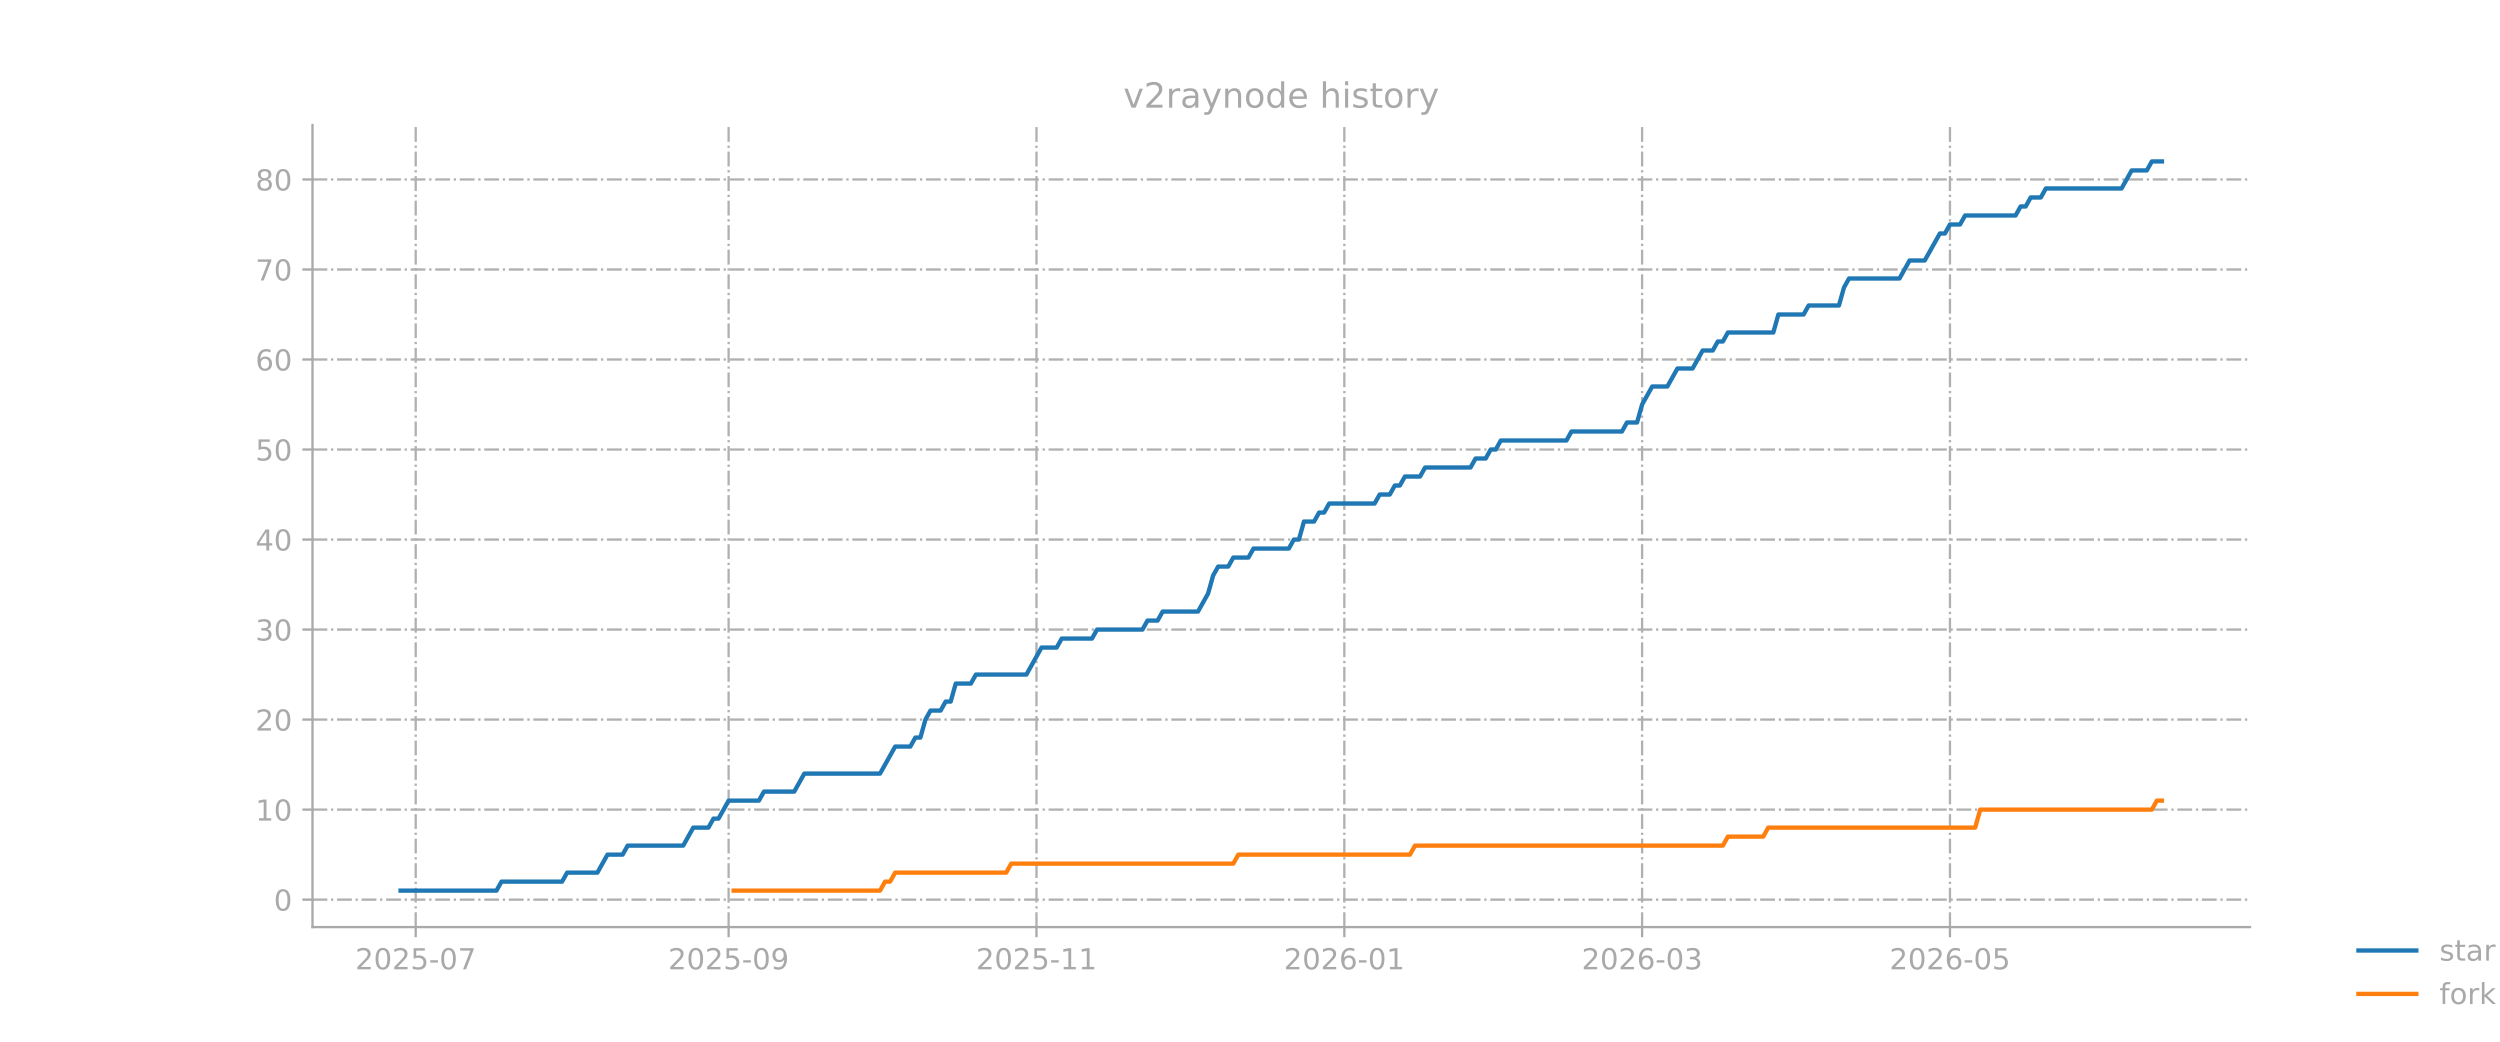
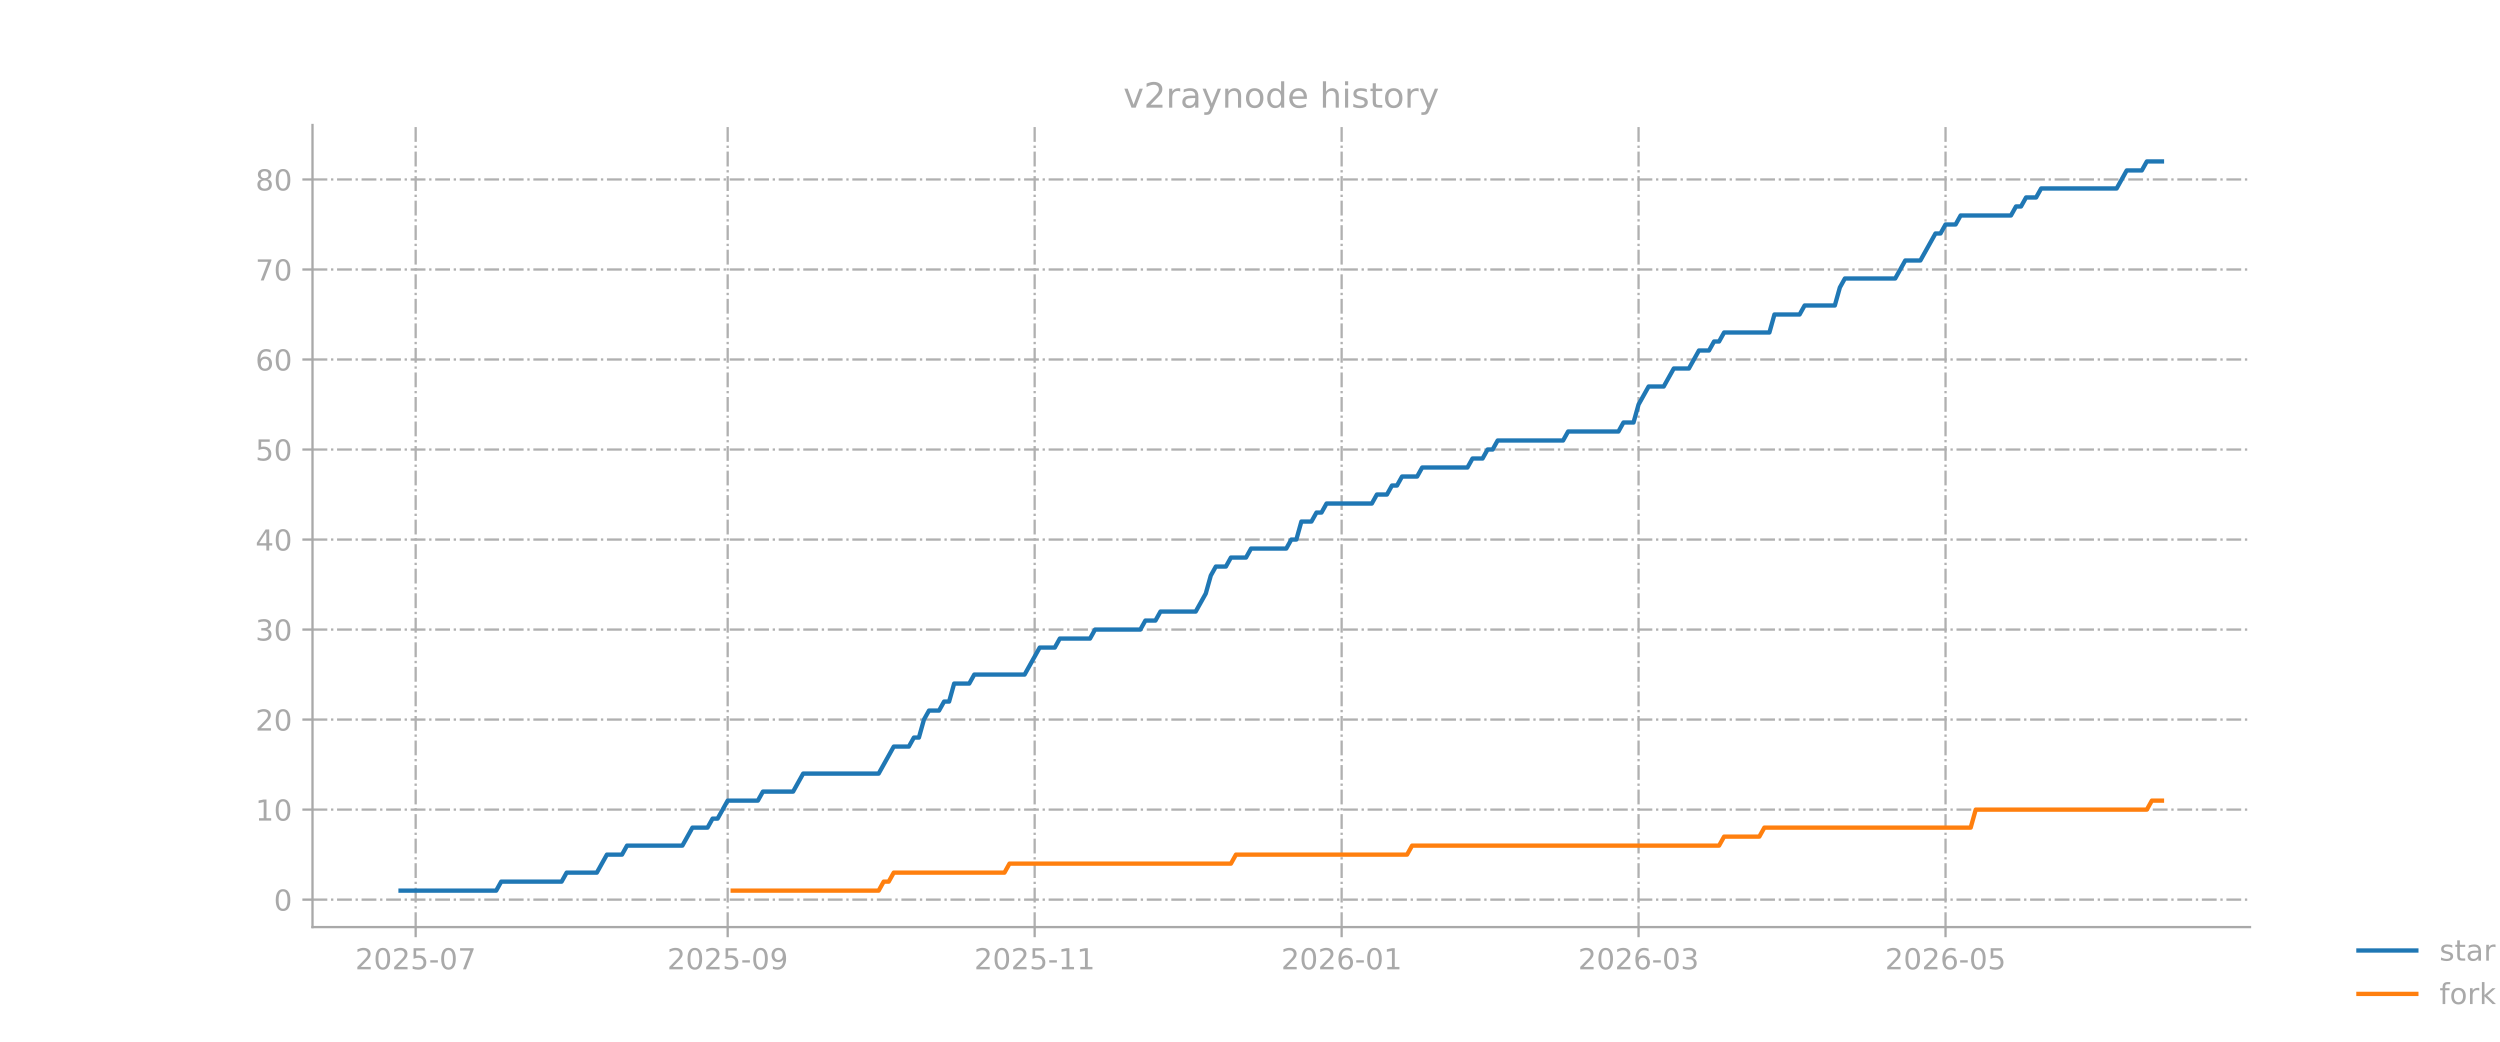
<svg xmlns="http://www.w3.org/2000/svg" xmlns:xlink="http://www.w3.org/1999/xlink" width="864pt" height="360pt" viewBox="0 0 864 360" version="1.1">
  <defs>
    <style type="text/css">*{stroke-linejoin: round; stroke-linecap: butt}</style>
  </defs>
  <g id="figure_1">
    <g id="patch_1">
      <path d="M 0 360  L 864 360  L 864 0  L 0 0  L 0 360  z " style="fill: none; opacity: 0" />
    </g>
    <g id="axes_1">
      <g id="patch_2">
        <path d="M 108 320.4  L 777.6 320.4  L 777.6 43.2  L 108 43.2  L 108 320.4  z " style="fill: none; opacity: 0" />
      </g>
      <g id="matplotlib.axis_1">
        <g id="xtick_1">
          <g id="line2d_1">
-             <path d="M 143.669 320.4  L 143.669 43.2  " clip-path="url(#pb2f41e25f1)" style="fill: none; stroke-dasharray: 5.12,1.28,0.8,1.28; stroke-dashoffset: 0; stroke: #b0b0b0; stroke-width: 0.8" />
+             <path d="M 143.654 320.4  L 143.654 43.2  " clip-path="url(#peeb025291a)" style="fill: none; stroke-dasharray: 5.12,1.28,0.8,1.28; stroke-dashoffset: 0; stroke: #b0b0b0; stroke-width: 0.8" />
          </g>
          <g id="line2d_2">
            <defs>
-               <path id="m8fce3e0094" d="M 0 0  L 0 3.5  " style="stroke: #a9a9a9; stroke-width: 0.8" />
+               <path id="m02bba90937" d="M 0 0  L 0 3.5  " style="stroke: #a9a9a9; stroke-width: 0.8" />
            </defs>
            <g>
-               <use xlink:href="#m8fce3e0094" x="143.669" y="320.4" style="fill: #a9a9a9; stroke: #a9a9a9; stroke-width: 0.8" />
+               <use xlink:href="#m02bba90937" x="143.654" y="320.4" style="fill: #a9a9a9; stroke: #a9a9a9; stroke-width: 0.8" />
            </g>
          </g>
          <g id="text_1">
-             <g style="fill: #a9a9a9" transform="translate(122.7776 334.9977) scale(0.1 -0.1)">
+             <g style="fill: #a9a9a9" transform="translate(122.7626 334.9977) scale(0.1 -0.1)">
              <defs>
                <path id="DejaVuSans-15" d="M 1228 531  L 3431 531  L 3431 0  L 469 0  L 469 531  Q 828 903 1448 1529  Q 2069 2156 2228 2338  Q 2531 2678 2651 2914  Q 2772 3150 2772 3378  Q 2772 3750 2511 3984  Q 2250 4219 1831 4219  Q 1534 4219 1204 4116  Q 875 4013 500 3803  L 500 4441  Q 881 4594 1212 4672  Q 1544 4750 1819 4750  Q 2544 4750 2975 4387  Q 3406 4025 3406 3419  Q 3406 3131 3298 2873  Q 3191 2616 2906 2266  Q 2828 2175 2409 1742  Q 1991 1309 1228 531  z " transform="scale(0.015625)" />
                <path id="DejaVuSans-13" d="M 2034 4250  Q 1547 4250 1301 3770  Q 1056 3291 1056 2328  Q 1056 1369 1301 889  Q 1547 409 2034 409  Q 2525 409 2770 889  Q 3016 1369 3016 2328  Q 3016 3291 2770 3770  Q 2525 4250 2034 4250  z M 2034 4750  Q 2819 4750 3233 4129  Q 3647 3509 3647 2328  Q 3647 1150 3233 529  Q 2819 -91 2034 -91  Q 1250 -91 836 529  Q 422 1150 422 2328  Q 422 3509 836 4129  Q 1250 4750 2034 4750  z " transform="scale(0.015625)" />
                <path id="DejaVuSans-18" d="M 691 4666  L 3169 4666  L 3169 4134  L 1269 4134  L 1269 2991  Q 1406 3038 1543 3061  Q 1681 3084 1819 3084  Q 2600 3084 3056 2656  Q 3513 2228 3513 1497  Q 3513 744 3044 326  Q 2575 -91 1722 -91  Q 1428 -91 1123 -41  Q 819 9 494 109  L 494 744  Q 775 591 1075 516  Q 1375 441 1709 441  Q 2250 441 2565 725  Q 2881 1009 2881 1497  Q 2881 1984 2565 2268  Q 2250 2553 1709 2553  Q 1456 2553 1204 2497  Q 953 2441 691 2322  L 691 4666  z " transform="scale(0.015625)" />
                <path id="DejaVuSans-10" d="M 313 2009  L 1997 2009  L 1997 1497  L 313 1497  L 313 2009  z " transform="scale(0.015625)" />
                <path id="DejaVuSans-1a" d="M 525 4666  L 3525 4666  L 3525 4397  L 1831 0  L 1172 0  L 2766 4134  L 525 4134  L 525 4666  z " transform="scale(0.015625)" />
              </defs>
              <use xlink:href="#DejaVuSans-15" />
              <use xlink:href="#DejaVuSans-13" transform="translate(63.625 0)" />
              <use xlink:href="#DejaVuSans-15" transform="translate(127.25 0)" />
              <use xlink:href="#DejaVuSans-18" transform="translate(190.875 0)" />
              <use xlink:href="#DejaVuSans-10" transform="translate(254.5 0)" />
              <use xlink:href="#DejaVuSans-13" transform="translate(290.5781 0)" />
              <use xlink:href="#DejaVuSans-1a" transform="translate(354.2031 0)" />
            </g>
          </g>
        </g>
        <g id="xtick_2">
          <g id="line2d_3">
-             <path d="M 251.81 320.4  L 251.81 43.2  " clip-path="url(#pb2f41e25f1)" style="fill: none; stroke-dasharray: 5.12,1.28,0.8,1.28; stroke-dashoffset: 0; stroke: #b0b0b0; stroke-width: 0.8" />
+             <path d="M 251.486 320.4  L 251.486 43.2  " clip-path="url(#peeb025291a)" style="fill: none; stroke-dasharray: 5.12,1.28,0.8,1.28; stroke-dashoffset: 0; stroke: #b0b0b0; stroke-width: 0.8" />
          </g>
          <g id="line2d_4">
            <g>
-               <use xlink:href="#m8fce3e0094" x="251.81" y="320.4" style="fill: #a9a9a9; stroke: #a9a9a9; stroke-width: 0.8" />
+               <use xlink:href="#m02bba90937" x="251.486" y="320.4" style="fill: #a9a9a9; stroke: #a9a9a9; stroke-width: 0.8" />
            </g>
          </g>
          <g id="text_2">
-             <g style="fill: #a9a9a9" transform="translate(230.9182 334.9977) scale(0.1 -0.1)">
+             <g style="fill: #a9a9a9" transform="translate(230.5943 334.9977) scale(0.1 -0.1)">
              <defs>
                <path id="DejaVuSans-1c" d="M 703 97  L 703 672  Q 941 559 1184 500  Q 1428 441 1663 441  Q 2288 441 2617 861  Q 2947 1281 2994 2138  Q 2813 1869 2534 1725  Q 2256 1581 1919 1581  Q 1219 1581 811 2004  Q 403 2428 403 3163  Q 403 3881 828 4315  Q 1253 4750 1959 4750  Q 2769 4750 3195 4129  Q 3622 3509 3622 2328  Q 3622 1225 3098 567  Q 2575 -91 1691 -91  Q 1453 -91 1209 -44  Q 966 3 703 97  z M 1959 2075  Q 2384 2075 2632 2365  Q 2881 2656 2881 3163  Q 2881 3666 2632 3958  Q 2384 4250 1959 4250  Q 1534 4250 1286 3958  Q 1038 3666 1038 3163  Q 1038 2656 1286 2365  Q 1534 2075 1959 2075  z " transform="scale(0.015625)" />
              </defs>
              <use xlink:href="#DejaVuSans-15" />
              <use xlink:href="#DejaVuSans-13" transform="translate(63.625 0)" />
              <use xlink:href="#DejaVuSans-15" transform="translate(127.25 0)" />
              <use xlink:href="#DejaVuSans-18" transform="translate(190.875 0)" />
              <use xlink:href="#DejaVuSans-10" transform="translate(254.5 0)" />
              <use xlink:href="#DejaVuSans-13" transform="translate(290.5781 0)" />
              <use xlink:href="#DejaVuSans-1c" transform="translate(354.2031 0)" />
            </g>
          </g>
        </g>
        <g id="xtick_3">
          <g id="line2d_5">
-             <path d="M 358.206 320.4  L 358.206 43.2  " clip-path="url(#pb2f41e25f1)" style="fill: none; stroke-dasharray: 5.12,1.28,0.8,1.28; stroke-dashoffset: 0; stroke: #b0b0b0; stroke-width: 0.8" />
+             <path d="M 357.578 320.4  L 357.578 43.2  " clip-path="url(#peeb025291a)" style="fill: none; stroke-dasharray: 5.12,1.28,0.8,1.28; stroke-dashoffset: 0; stroke: #b0b0b0; stroke-width: 0.8" />
          </g>
          <g id="line2d_6">
            <g>
-               <use xlink:href="#m8fce3e0094" x="358.206" y="320.4" style="fill: #a9a9a9; stroke: #a9a9a9; stroke-width: 0.8" />
+               <use xlink:href="#m02bba90937" x="357.578" y="320.4" style="fill: #a9a9a9; stroke: #a9a9a9; stroke-width: 0.8" />
            </g>
          </g>
          <g id="text_3">
-             <g style="fill: #a9a9a9" transform="translate(337.3147 334.9977) scale(0.1 -0.1)">
+             <g style="fill: #a9a9a9" transform="translate(336.6868 334.9977) scale(0.1 -0.1)">
              <defs>
                <path id="DejaVuSans-14" d="M 794 531  L 1825 531  L 1825 4091  L 703 3866  L 703 4441  L 1819 4666  L 2450 4666  L 2450 531  L 3481 531  L 3481 0  L 794 0  L 794 531  z " transform="scale(0.015625)" />
              </defs>
              <use xlink:href="#DejaVuSans-15" />
              <use xlink:href="#DejaVuSans-13" transform="translate(63.625 0)" />
              <use xlink:href="#DejaVuSans-15" transform="translate(127.25 0)" />
              <use xlink:href="#DejaVuSans-18" transform="translate(190.875 0)" />
              <use xlink:href="#DejaVuSans-10" transform="translate(254.5 0)" />
              <use xlink:href="#DejaVuSans-14" transform="translate(290.5781 0)" />
              <use xlink:href="#DejaVuSans-14" transform="translate(354.2031 0)" />
            </g>
          </g>
        </g>
        <g id="xtick_4">
          <g id="line2d_7">
-             <path d="M 464.603 320.4  L 464.603 43.2  " clip-path="url(#pb2f41e25f1)" style="fill: none; stroke-dasharray: 5.12,1.28,0.8,1.28; stroke-dashoffset: 0; stroke: #b0b0b0; stroke-width: 0.8" />
+             <path d="M 463.671 320.4  L 463.671 43.2  " clip-path="url(#peeb025291a)" style="fill: none; stroke-dasharray: 5.12,1.28,0.8,1.28; stroke-dashoffset: 0; stroke: #b0b0b0; stroke-width: 0.8" />
          </g>
          <g id="line2d_8">
            <g>
-               <use xlink:href="#m8fce3e0094" x="464.603" y="320.4" style="fill: #a9a9a9; stroke: #a9a9a9; stroke-width: 0.8" />
+               <use xlink:href="#m02bba90937" x="463.671" y="320.4" style="fill: #a9a9a9; stroke: #a9a9a9; stroke-width: 0.8" />
            </g>
          </g>
          <g id="text_4">
-             <g style="fill: #a9a9a9" transform="translate(443.7111 334.9977) scale(0.1 -0.1)">
+             <g style="fill: #a9a9a9" transform="translate(442.7792 334.9977) scale(0.1 -0.1)">
              <defs>
                <path id="DejaVuSans-19" d="M 2113 2584  Q 1688 2584 1439 2293  Q 1191 2003 1191 1497  Q 1191 994 1439 701  Q 1688 409 2113 409  Q 2538 409 2786 701  Q 3034 994 3034 1497  Q 3034 2003 2786 2293  Q 2538 2584 2113 2584  z M 3366 4563  L 3366 3988  Q 3128 4100 2886 4159  Q 2644 4219 2406 4219  Q 1781 4219 1451 3797  Q 1122 3375 1075 2522  Q 1259 2794 1537 2939  Q 1816 3084 2150 3084  Q 2853 3084 3261 2657  Q 3669 2231 3669 1497  Q 3669 778 3244 343  Q 2819 -91 2113 -91  Q 1303 -91 875 529  Q 447 1150 447 2328  Q 447 3434 972 4092  Q 1497 4750 2381 4750  Q 2619 4750 2861 4703  Q 3103 4656 3366 4563  z " transform="scale(0.015625)" />
              </defs>
              <use xlink:href="#DejaVuSans-15" />
              <use xlink:href="#DejaVuSans-13" transform="translate(63.625 0)" />
              <use xlink:href="#DejaVuSans-15" transform="translate(127.25 0)" />
              <use xlink:href="#DejaVuSans-19" transform="translate(190.875 0)" />
              <use xlink:href="#DejaVuSans-10" transform="translate(254.5 0)" />
              <use xlink:href="#DejaVuSans-13" transform="translate(290.5781 0)" />
              <use xlink:href="#DejaVuSans-14" transform="translate(354.2031 0)" />
            </g>
          </g>
        </g>
        <g id="xtick_5">
          <g id="line2d_9">
-             <path d="M 567.511 320.4  L 567.511 43.2  " clip-path="url(#pb2f41e25f1)" style="fill: none; stroke-dasharray: 5.12,1.28,0.8,1.28; stroke-dashoffset: 0; stroke: #b0b0b0; stroke-width: 0.8" />
+             <path d="M 566.285 320.4  L 566.285 43.2  " clip-path="url(#peeb025291a)" style="fill: none; stroke-dasharray: 5.12,1.28,0.8,1.28; stroke-dashoffset: 0; stroke: #b0b0b0; stroke-width: 0.8" />
          </g>
          <g id="line2d_10">
            <g>
-               <use xlink:href="#m8fce3e0094" x="567.511" y="320.4" style="fill: #a9a9a9; stroke: #a9a9a9; stroke-width: 0.8" />
+               <use xlink:href="#m02bba90937" x="566.285" y="320.4" style="fill: #a9a9a9; stroke: #a9a9a9; stroke-width: 0.8" />
            </g>
          </g>
          <g id="text_5">
-             <g style="fill: #a9a9a9" transform="translate(546.6192 334.9977) scale(0.1 -0.1)">
+             <g style="fill: #a9a9a9" transform="translate(545.3933 334.9977) scale(0.1 -0.1)">
              <defs>
                <path id="DejaVuSans-16" d="M 2597 2516  Q 3050 2419 3304 2112  Q 3559 1806 3559 1356  Q 3559 666 3084 287  Q 2609 -91 1734 -91  Q 1441 -91 1130 -33  Q 819 25 488 141  L 488 750  Q 750 597 1062 519  Q 1375 441 1716 441  Q 2309 441 2620 675  Q 2931 909 2931 1356  Q 2931 1769 2642 2001  Q 2353 2234 1838 2234  L 1294 2234  L 1294 2753  L 1863 2753  Q 2328 2753 2575 2939  Q 2822 3125 2822 3475  Q 2822 3834 2567 4026  Q 2313 4219 1838 4219  Q 1578 4219 1281 4162  Q 984 4106 628 3988  L 628 4550  Q 988 4650 1302 4700  Q 1616 4750 1894 4750  Q 2613 4750 3031 4423  Q 3450 4097 3450 3541  Q 3450 3153 3228 2886  Q 3006 2619 2597 2516  z " transform="scale(0.015625)" />
              </defs>
              <use xlink:href="#DejaVuSans-15" />
              <use xlink:href="#DejaVuSans-13" transform="translate(63.625 0)" />
              <use xlink:href="#DejaVuSans-15" transform="translate(127.25 0)" />
              <use xlink:href="#DejaVuSans-19" transform="translate(190.875 0)" />
              <use xlink:href="#DejaVuSans-10" transform="translate(254.5 0)" />
              <use xlink:href="#DejaVuSans-13" transform="translate(290.5781 0)" />
              <use xlink:href="#DejaVuSans-16" transform="translate(354.2031 0)" />
            </g>
          </g>
        </g>
        <g id="xtick_6">
          <g id="line2d_11">
-             <path d="M 673.907 320.4  L 673.907 43.2  " clip-path="url(#pb2f41e25f1)" style="fill: none; stroke-dasharray: 5.12,1.28,0.8,1.28; stroke-dashoffset: 0; stroke: #b0b0b0; stroke-width: 0.8" />
+             <path d="M 672.377 320.4  L 672.377 43.2  " clip-path="url(#peeb025291a)" style="fill: none; stroke-dasharray: 5.12,1.28,0.8,1.28; stroke-dashoffset: 0; stroke: #b0b0b0; stroke-width: 0.8" />
          </g>
          <g id="line2d_12">
            <g>
-               <use xlink:href="#m8fce3e0094" x="673.907" y="320.4" style="fill: #a9a9a9; stroke: #a9a9a9; stroke-width: 0.8" />
+               <use xlink:href="#m02bba90937" x="672.377" y="320.4" style="fill: #a9a9a9; stroke: #a9a9a9; stroke-width: 0.8" />
            </g>
          </g>
          <g id="text_6">
-             <g style="fill: #a9a9a9" transform="translate(653.0157 334.9977) scale(0.1 -0.1)">
+             <g style="fill: #a9a9a9" transform="translate(651.4857 334.9977) scale(0.1 -0.1)">
              <use xlink:href="#DejaVuSans-15" />
              <use xlink:href="#DejaVuSans-13" transform="translate(63.625 0)" />
              <use xlink:href="#DejaVuSans-15" transform="translate(127.25 0)" />
              <use xlink:href="#DejaVuSans-19" transform="translate(190.875 0)" />
              <use xlink:href="#DejaVuSans-10" transform="translate(254.5 0)" />
              <use xlink:href="#DejaVuSans-13" transform="translate(290.5781 0)" />
              <use xlink:href="#DejaVuSans-18" transform="translate(354.2031 0)" />
            </g>
          </g>
        </g>
      </g>
      <g id="matplotlib.axis_2">
        <g id="ytick_1">
          <g id="line2d_13">
-             <path d="M 108 310.911  L 777.6 310.911  " clip-path="url(#pb2f41e25f1)" style="fill: none; stroke-dasharray: 5.12,1.28,0.8,1.28; stroke-dashoffset: 0; stroke: #b0b0b0; stroke-width: 0.8" />
+             <path d="M 108 310.911  L 777.6 310.911  " clip-path="url(#peeb025291a)" style="fill: none; stroke-dasharray: 5.12,1.28,0.8,1.28; stroke-dashoffset: 0; stroke: #b0b0b0; stroke-width: 0.8" />
          </g>
          <g id="line2d_14">
            <defs>
-               <path id="m51e75cc235" d="M 0 0  L -3.5 0  " style="stroke: #a9a9a9; stroke-width: 0.8" />
+               <path id="m926559f2d9" d="M 0 0  L -3.5 0  " style="stroke: #a9a9a9; stroke-width: 0.8" />
            </defs>
            <g>
-               <use xlink:href="#m51e75cc235" x="108" y="310.911" style="fill: #a9a9a9; stroke: #a9a9a9; stroke-width: 0.8" />
+               <use xlink:href="#m926559f2d9" x="108" y="310.911" style="fill: #a9a9a9; stroke: #a9a9a9; stroke-width: 0.8" />
            </g>
          </g>
          <g id="text_7">
            <g style="fill: #a9a9a9" transform="translate(94.6375 314.7099) scale(0.1 -0.1)">
              <use xlink:href="#DejaVuSans-13" />
            </g>
          </g>
        </g>
        <g id="ytick_2">
          <g id="line2d_15">
-             <path d="M 108 279.8  L 777.6 279.8  " clip-path="url(#pb2f41e25f1)" style="fill: none; stroke-dasharray: 5.12,1.28,0.8,1.28; stroke-dashoffset: 0; stroke: #b0b0b0; stroke-width: 0.8" />
+             <path d="M 108 279.8  L 777.6 279.8  " clip-path="url(#peeb025291a)" style="fill: none; stroke-dasharray: 5.12,1.28,0.8,1.28; stroke-dashoffset: 0; stroke: #b0b0b0; stroke-width: 0.8" />
          </g>
          <g id="line2d_16">
            <g>
-               <use xlink:href="#m51e75cc235" x="108" y="279.8" style="fill: #a9a9a9; stroke: #a9a9a9; stroke-width: 0.8" />
+               <use xlink:href="#m926559f2d9" x="108" y="279.8" style="fill: #a9a9a9; stroke: #a9a9a9; stroke-width: 0.8" />
            </g>
          </g>
          <g id="text_8">
            <g style="fill: #a9a9a9" transform="translate(88.275 283.5988) scale(0.1 -0.1)">
              <use xlink:href="#DejaVuSans-14" />
              <use xlink:href="#DejaVuSans-13" transform="translate(63.625 0)" />
            </g>
          </g>
        </g>
        <g id="ytick_3">
          <g id="line2d_17">
-             <path d="M 108 248.689  L 777.6 248.689  " clip-path="url(#pb2f41e25f1)" style="fill: none; stroke-dasharray: 5.12,1.28,0.8,1.28; stroke-dashoffset: 0; stroke: #b0b0b0; stroke-width: 0.8" />
+             <path d="M 108 248.689  L 777.6 248.689  " clip-path="url(#peeb025291a)" style="fill: none; stroke-dasharray: 5.12,1.28,0.8,1.28; stroke-dashoffset: 0; stroke: #b0b0b0; stroke-width: 0.8" />
          </g>
          <g id="line2d_18">
            <g>
-               <use xlink:href="#m51e75cc235" x="108" y="248.689" style="fill: #a9a9a9; stroke: #a9a9a9; stroke-width: 0.8" />
+               <use xlink:href="#m926559f2d9" x="108" y="248.689" style="fill: #a9a9a9; stroke: #a9a9a9; stroke-width: 0.8" />
            </g>
          </g>
          <g id="text_9">
            <g style="fill: #a9a9a9" transform="translate(88.275 252.4877) scale(0.1 -0.1)">
              <use xlink:href="#DejaVuSans-15" />
              <use xlink:href="#DejaVuSans-13" transform="translate(63.625 0)" />
            </g>
          </g>
        </g>
        <g id="ytick_4">
          <g id="line2d_19">
-             <path d="M 108 217.578  L 777.6 217.578  " clip-path="url(#pb2f41e25f1)" style="fill: none; stroke-dasharray: 5.12,1.28,0.8,1.28; stroke-dashoffset: 0; stroke: #b0b0b0; stroke-width: 0.8" />
+             <path d="M 108 217.578  L 777.6 217.578  " clip-path="url(#peeb025291a)" style="fill: none; stroke-dasharray: 5.12,1.28,0.8,1.28; stroke-dashoffset: 0; stroke: #b0b0b0; stroke-width: 0.8" />
          </g>
          <g id="line2d_20">
            <g>
-               <use xlink:href="#m51e75cc235" x="108" y="217.578" style="fill: #a9a9a9; stroke: #a9a9a9; stroke-width: 0.8" />
+               <use xlink:href="#m926559f2d9" x="108" y="217.578" style="fill: #a9a9a9; stroke: #a9a9a9; stroke-width: 0.8" />
            </g>
          </g>
          <g id="text_10">
            <g style="fill: #a9a9a9" transform="translate(88.275 221.3766) scale(0.1 -0.1)">
              <use xlink:href="#DejaVuSans-16" />
              <use xlink:href="#DejaVuSans-13" transform="translate(63.625 0)" />
            </g>
          </g>
        </g>
        <g id="ytick_5">
          <g id="line2d_21">
-             <path d="M 108 186.467  L 777.6 186.467  " clip-path="url(#pb2f41e25f1)" style="fill: none; stroke-dasharray: 5.12,1.28,0.8,1.28; stroke-dashoffset: 0; stroke: #b0b0b0; stroke-width: 0.8" />
+             <path d="M 108 186.467  L 777.6 186.467  " clip-path="url(#peeb025291a)" style="fill: none; stroke-dasharray: 5.12,1.28,0.8,1.28; stroke-dashoffset: 0; stroke: #b0b0b0; stroke-width: 0.8" />
          </g>
          <g id="line2d_22">
            <g>
-               <use xlink:href="#m51e75cc235" x="108" y="186.467" style="fill: #a9a9a9; stroke: #a9a9a9; stroke-width: 0.8" />
+               <use xlink:href="#m926559f2d9" x="108" y="186.467" style="fill: #a9a9a9; stroke: #a9a9a9; stroke-width: 0.8" />
            </g>
          </g>
          <g id="text_11">
            <g style="fill: #a9a9a9" transform="translate(88.275 190.2655) scale(0.1 -0.1)">
              <defs>
                <path id="DejaVuSans-17" d="M 2419 4116  L 825 1625  L 2419 1625  L 2419 4116  z M 2253 4666  L 3047 4666  L 3047 1625  L 3713 1625  L 3713 1100  L 3047 1100  L 3047 0  L 2419 0  L 2419 1100  L 313 1100  L 313 1709  L 2253 4666  z " transform="scale(0.015625)" />
              </defs>
              <use xlink:href="#DejaVuSans-17" />
              <use xlink:href="#DejaVuSans-13" transform="translate(63.625 0)" />
            </g>
          </g>
        </g>
        <g id="ytick_6">
          <g id="line2d_23">
-             <path d="M 108 155.356  L 777.6 155.356  " clip-path="url(#pb2f41e25f1)" style="fill: none; stroke-dasharray: 5.12,1.28,0.8,1.28; stroke-dashoffset: 0; stroke: #b0b0b0; stroke-width: 0.8" />
+             <path d="M 108 155.356  L 777.6 155.356  " clip-path="url(#peeb025291a)" style="fill: none; stroke-dasharray: 5.12,1.28,0.8,1.28; stroke-dashoffset: 0; stroke: #b0b0b0; stroke-width: 0.8" />
          </g>
          <g id="line2d_24">
            <g>
-               <use xlink:href="#m51e75cc235" x="108" y="155.356" style="fill: #a9a9a9; stroke: #a9a9a9; stroke-width: 0.8" />
+               <use xlink:href="#m926559f2d9" x="108" y="155.356" style="fill: #a9a9a9; stroke: #a9a9a9; stroke-width: 0.8" />
            </g>
          </g>
          <g id="text_12">
            <g style="fill: #a9a9a9" transform="translate(88.275 159.1544) scale(0.1 -0.1)">
              <use xlink:href="#DejaVuSans-18" />
              <use xlink:href="#DejaVuSans-13" transform="translate(63.625 0)" />
            </g>
          </g>
        </g>
        <g id="ytick_7">
          <g id="line2d_25">
-             <path d="M 108 124.244  L 777.6 124.244  " clip-path="url(#pb2f41e25f1)" style="fill: none; stroke-dasharray: 5.12,1.28,0.8,1.28; stroke-dashoffset: 0; stroke: #b0b0b0; stroke-width: 0.8" />
+             <path d="M 108 124.244  L 777.6 124.244  " clip-path="url(#peeb025291a)" style="fill: none; stroke-dasharray: 5.12,1.28,0.8,1.28; stroke-dashoffset: 0; stroke: #b0b0b0; stroke-width: 0.8" />
          </g>
          <g id="line2d_26">
            <g>
-               <use xlink:href="#m51e75cc235" x="108" y="124.244" style="fill: #a9a9a9; stroke: #a9a9a9; stroke-width: 0.8" />
+               <use xlink:href="#m926559f2d9" x="108" y="124.244" style="fill: #a9a9a9; stroke: #a9a9a9; stroke-width: 0.8" />
            </g>
          </g>
          <g id="text_13">
            <g style="fill: #a9a9a9" transform="translate(88.275 128.0433) scale(0.1 -0.1)">
              <use xlink:href="#DejaVuSans-19" />
              <use xlink:href="#DejaVuSans-13" transform="translate(63.625 0)" />
            </g>
          </g>
        </g>
        <g id="ytick_8">
          <g id="line2d_27">
-             <path d="M 108 93.133  L 777.6 93.133  " clip-path="url(#pb2f41e25f1)" style="fill: none; stroke-dasharray: 5.12,1.28,0.8,1.28; stroke-dashoffset: 0; stroke: #b0b0b0; stroke-width: 0.8" />
+             <path d="M 108 93.133  L 777.6 93.133  " clip-path="url(#peeb025291a)" style="fill: none; stroke-dasharray: 5.12,1.28,0.8,1.28; stroke-dashoffset: 0; stroke: #b0b0b0; stroke-width: 0.8" />
          </g>
          <g id="line2d_28">
            <g>
-               <use xlink:href="#m51e75cc235" x="108" y="93.133" style="fill: #a9a9a9; stroke: #a9a9a9; stroke-width: 0.8" />
+               <use xlink:href="#m926559f2d9" x="108" y="93.133" style="fill: #a9a9a9; stroke: #a9a9a9; stroke-width: 0.8" />
            </g>
          </g>
          <g id="text_14">
            <g style="fill: #a9a9a9" transform="translate(88.275 96.93216) scale(0.1 -0.1)">
              <use xlink:href="#DejaVuSans-1a" />
              <use xlink:href="#DejaVuSans-13" transform="translate(63.625 0)" />
            </g>
          </g>
        </g>
        <g id="ytick_9">
          <g id="line2d_29">
-             <path d="M 108 62.022  L 777.6 62.022  " clip-path="url(#pb2f41e25f1)" style="fill: none; stroke-dasharray: 5.12,1.28,0.8,1.28; stroke-dashoffset: 0; stroke: #b0b0b0; stroke-width: 0.8" />
+             <path d="M 108 62.022  L 777.6 62.022  " clip-path="url(#peeb025291a)" style="fill: none; stroke-dasharray: 5.12,1.28,0.8,1.28; stroke-dashoffset: 0; stroke: #b0b0b0; stroke-width: 0.8" />
          </g>
          <g id="line2d_30">
            <g>
-               <use xlink:href="#m51e75cc235" x="108" y="62.022" style="fill: #a9a9a9; stroke: #a9a9a9; stroke-width: 0.8" />
+               <use xlink:href="#m926559f2d9" x="108" y="62.022" style="fill: #a9a9a9; stroke: #a9a9a9; stroke-width: 0.8" />
            </g>
          </g>
          <g id="text_15">
            <g style="fill: #a9a9a9" transform="translate(88.275 65.82105) scale(0.1 -0.1)">
              <defs>
                <path id="DejaVuSans-1b" d="M 2034 2216  Q 1584 2216 1326 1975  Q 1069 1734 1069 1313  Q 1069 891 1326 650  Q 1584 409 2034 409  Q 2484 409 2743 651  Q 3003 894 3003 1313  Q 3003 1734 2745 1975  Q 2488 2216 2034 2216  z M 1403 2484  Q 997 2584 770 2862  Q 544 3141 544 3541  Q 544 4100 942 4425  Q 1341 4750 2034 4750  Q 2731 4750 3128 4425  Q 3525 4100 3525 3541  Q 3525 3141 3298 2862  Q 3072 2584 2669 2484  Q 3125 2378 3379 2068  Q 3634 1759 3634 1313  Q 3634 634 3220 271  Q 2806 -91 2034 -91  Q 1263 -91 848 271  Q 434 634 434 1313  Q 434 1759 690 2068  Q 947 2378 1403 2484  z M 1172 3481  Q 1172 3119 1398 2916  Q 1625 2713 2034 2713  Q 2441 2713 2670 2916  Q 2900 3119 2900 3481  Q 2900 3844 2670 4047  Q 2441 4250 2034 4250  Q 1625 4250 1398 4047  Q 1172 3844 1172 3481  z " transform="scale(0.015625)" />
              </defs>
              <use xlink:href="#DejaVuSans-1b" />
              <use xlink:href="#DejaVuSans-13" transform="translate(63.625 0)" />
            </g>
          </g>
        </g>
      </g>
      <g id="line2d_31">
-         <path d="M 138.436 307.8  L 171.576 307.8  L 173.32 304.689  L 194.251 304.689  L 195.995 301.578  L 206.46 301.578  L 209.949 295.356  L 215.181 295.356  L 216.926 292.244  L 236.112 292.244  L 239.6 286.022  L 244.833 286.022  L 246.577 282.911  L 248.321 282.911  L 251.81 276.689  L 262.275 276.689  L 264.019 273.578  L 274.484 273.578  L 277.973 267.356  L 304.136 267.356  L 309.368 258.022  L 314.601 258.022  L 316.345 254.911  L 318.089 254.911  L 319.834 248.689  L 321.578 245.578  L 325.066 245.578  L 326.81 242.467  L 328.555 242.467  L 330.299 236.244  L 335.531 236.244  L 337.276 233.133  L 354.718 233.133  L 359.95 223.8  L 365.183 223.8  L 366.927 220.689  L 377.392 220.689  L 379.137 217.578  L 394.834 217.578  L 396.579 214.467  L 400.067 214.467  L 401.811 211.356  L 414.021 211.356  L 417.509 205.133  L 419.253 198.911  L 420.997 195.8  L 424.486 195.8  L 426.23 192.689  L 431.463 192.689  L 433.207 189.578  L 445.416 189.578  L 447.161 186.467  L 448.905 186.467  L 450.649 180.244  L 454.137 180.244  L 455.882 177.133  L 457.626 177.133  L 459.37 174.022  L 475.068 174.022  L 476.812 170.911  L 480.3 170.911  L 482.045 167.8  L 483.789 167.8  L 485.533 164.689  L 490.766 164.689  L 492.51 161.578  L 508.208 161.578  L 509.952 158.467  L 513.44 158.467  L 515.184 155.356  L 516.929 155.356  L 518.673 152.244  L 541.348 152.244  L 543.092 149.133  L 560.534 149.133  L 562.278 146.022  L 565.766 146.022  L 567.511 139.8  L 570.999 133.578  L 576.232 133.578  L 579.72 127.356  L 584.953 127.356  L 588.441 121.133  L 591.929 121.133  L 593.674 118.022  L 595.418 118.022  L 597.162 114.911  L 612.86 114.911  L 614.604 108.689  L 623.325 108.689  L 625.069 105.578  L 635.535 105.578  L 637.279 99.356  L 639.023 96.244  L 656.465 96.244  L 659.953 90.022  L 665.186 90.022  L 670.419 80.689  L 672.163 80.689  L 673.907 77.578  L 677.395 77.578  L 679.14 74.467  L 696.582 74.467  L 698.326 71.356  L 700.07 71.356  L 701.814 68.244  L 705.303 68.244  L 707.047 65.133  L 733.21 65.133  L 736.698 58.911  L 741.931 58.911  L 743.675 55.8  L 747.164 55.8  L 747.164 55.8  " clip-path="url(#pb2f41e25f1)" style="fill: none; stroke: #1f77b4; stroke-width: 1.5; stroke-linecap: square" />
+         <path d="M 138.436 307.8  L 171.482 307.8  L 173.221 304.689  L 194.091 304.689  L 195.831 301.578  L 206.266 301.578  L 209.744 295.356  L 214.962 295.356  L 216.701 292.244  L 235.833 292.244  L 239.311 286.022  L 244.529 286.022  L 246.268 282.911  L 248.007 282.911  L 251.486 276.689  L 261.921 276.689  L 263.66 273.578  L 274.096 273.578  L 277.574 267.356  L 303.662 267.356  L 308.88 258.022  L 314.098 258.022  L 315.837 254.911  L 317.576 254.911  L 319.315 248.689  L 321.055 245.578  L 324.533 245.578  L 326.272 242.467  L 328.011 242.467  L 329.751 236.244  L 334.968 236.244  L 336.708 233.133  L 354.1 233.133  L 359.317 223.8  L 364.535 223.8  L 366.274 220.689  L 376.71 220.689  L 378.449 217.578  L 394.102 217.578  L 395.841 214.467  L 399.319 214.467  L 401.059 211.356  L 413.233 211.356  L 416.712 205.133  L 418.451 198.911  L 420.19 195.8  L 423.669 195.8  L 425.408 192.689  L 430.625 192.689  L 432.365 189.578  L 444.539 189.578  L 446.278 186.467  L 448.018 186.467  L 449.757 180.244  L 453.235 180.244  L 454.975 177.133  L 456.714 177.133  L 458.453 174.022  L 474.106 174.022  L 475.845 170.911  L 479.324 170.911  L 481.063 167.8  L 482.802 167.8  L 484.541 164.689  L 489.759 164.689  L 491.498 161.578  L 507.151 161.578  L 508.89 158.467  L 512.369 158.467  L 514.108 155.356  L 515.847 155.356  L 517.586 152.244  L 540.196 152.244  L 541.936 149.133  L 559.328 149.133  L 561.067 146.022  L 564.545 146.022  L 566.285 139.8  L 569.763 133.578  L 574.981 133.578  L 578.459 127.356  L 583.677 127.356  L 587.155 121.133  L 590.634 121.133  L 592.373 118.022  L 594.112 118.022  L 595.851 114.911  L 611.504 114.911  L 613.244 108.689  L 621.94 108.689  L 623.679 105.578  L 634.114 105.578  L 635.854 99.356  L 637.593 96.244  L 654.985 96.244  L 658.463 90.022  L 663.681 90.022  L 668.899 80.689  L 670.638 80.689  L 672.377 77.578  L 675.856 77.578  L 677.595 74.467  L 694.987 74.467  L 696.726 71.356  L 698.465 71.356  L 700.205 68.244  L 703.683 68.244  L 705.422 65.133  L 731.511 65.133  L 734.989 58.911  L 740.207 58.911  L 741.946 55.8  L 747.164 55.8  L 747.164 55.8  " clip-path="url(#peeb025291a)" style="fill: none; stroke: #1f77b4; stroke-width: 1.5; stroke-linecap: square" />
      </g>
      <g id="line2d_32">
-         <path d="M 253.554 307.8  L 304.136 307.8  L 305.88 304.689  L 307.624 304.689  L 309.368 301.578  L 347.741 301.578  L 349.485 298.467  L 426.23 298.467  L 427.974 295.356  L 487.277 295.356  L 489.021 292.244  L 595.418 292.244  L 597.162 289.133  L 609.372 289.133  L 611.116 286.022  L 682.628 286.022  L 684.372 279.8  L 743.675 279.8  L 745.419 276.689  L 747.164 276.689  L 747.164 276.689  " clip-path="url(#pb2f41e25f1)" style="fill: none; stroke: #ff7f0e; stroke-width: 1.5; stroke-linecap: square" />
+         <path d="M 253.225 307.8  L 303.662 307.8  L 305.402 304.689  L 307.141 304.689  L 308.88 301.578  L 347.143 301.578  L 348.882 298.467  L 425.408 298.467  L 427.147 295.356  L 486.281 295.356  L 488.02 292.244  L 594.112 292.244  L 595.851 289.133  L 608.026 289.133  L 609.765 286.022  L 681.073 286.022  L 682.812 279.8  L 741.946 279.8  L 743.685 276.689  L 747.164 276.689  L 747.164 276.689  " clip-path="url(#peeb025291a)" style="fill: none; stroke: #ff7f0e; stroke-width: 1.5; stroke-linecap: square" />
      </g>
      <g id="patch_3">
        <path d="M 108 320.4  L 108 43.2  " style="fill: none; stroke: #a9a9a9; stroke-width: 0.8; stroke-linejoin: miter; stroke-linecap: square" />
      </g>
      <g id="patch_4">
        <path d="M 777.6 320.4  L 777.6 43.2  " style="fill: none" />
      </g>
      <g id="patch_5">
        <path d="M 108 320.4  L 777.6 320.4  " style="fill: none; stroke: #a9a9a9; stroke-width: 0.8; stroke-linejoin: miter; stroke-linecap: square" />
      </g>
      <g id="patch_6">
        <path d="M 108 43.2  L 777.6 43.2  " style="fill: none" />
      </g>
      <g id="text_16">
        <g style="fill: #a9a9a9" transform="translate(388.2188 37.2) scale(0.12 -0.12)">
          <defs>
            <path id="DejaVuSans-59" d="M 191 3500  L 800 3500  L 1894 563  L 2988 3500  L 3597 3500  L 2284 0  L 1503 0  L 191 3500  z " transform="scale(0.015625)" />
            <path id="DejaVuSans-55" d="M 2631 2963  Q 2534 3019 2420 3045  Q 2306 3072 2169 3072  Q 1681 3072 1420 2755  Q 1159 2438 1159 1844  L 1159 0  L 581 0  L 581 3500  L 1159 3500  L 1159 2956  Q 1341 3275 1631 3429  Q 1922 3584 2338 3584  Q 2397 3584 2469 3576  Q 2541 3569 2628 3553  L 2631 2963  z " transform="scale(0.015625)" />
            <path id="DejaVuSans-44" d="M 2194 1759  Q 1497 1759 1228 1600  Q 959 1441 959 1056  Q 959 750 1161 570  Q 1363 391 1709 391  Q 2188 391 2477 730  Q 2766 1069 2766 1631  L 2766 1759  L 2194 1759  z M 3341 1997  L 3341 0  L 2766 0  L 2766 531  Q 2569 213 2275 61  Q 1981 -91 1556 -91  Q 1019 -91 701 211  Q 384 513 384 1019  Q 384 1609 779 1909  Q 1175 2209 1959 2209  L 2766 2209  L 2766 2266  Q 2766 2663 2505 2880  Q 2244 3097 1772 3097  Q 1472 3097 1187 3025  Q 903 2953 641 2809  L 641 3341  Q 956 3463 1253 3523  Q 1550 3584 1831 3584  Q 2591 3584 2966 3190  Q 3341 2797 3341 1997  z " transform="scale(0.015625)" />
            <path id="DejaVuSans-5c" d="M 2059 -325  Q 1816 -950 1584 -1140  Q 1353 -1331 966 -1331  L 506 -1331  L 506 -850  L 844 -850  Q 1081 -850 1212 -737  Q 1344 -625 1503 -206  L 1606 56  L 191 3500  L 800 3500  L 1894 763  L 2988 3500  L 3597 3500  L 2059 -325  z " transform="scale(0.015625)" />
            <path id="DejaVuSans-51" d="M 3513 2113  L 3513 0  L 2938 0  L 2938 2094  Q 2938 2591 2744 2837  Q 2550 3084 2163 3084  Q 1697 3084 1428 2787  Q 1159 2491 1159 1978  L 1159 0  L 581 0  L 581 3500  L 1159 3500  L 1159 2956  Q 1366 3272 1645 3428  Q 1925 3584 2291 3584  Q 2894 3584 3203 3211  Q 3513 2838 3513 2113  z " transform="scale(0.015625)" />
            <path id="DejaVuSans-52" d="M 1959 3097  Q 1497 3097 1228 2736  Q 959 2375 959 1747  Q 959 1119 1226 758  Q 1494 397 1959 397  Q 2419 397 2687 759  Q 2956 1122 2956 1747  Q 2956 2369 2687 2733  Q 2419 3097 1959 3097  z M 1959 3584  Q 2709 3584 3137 3096  Q 3566 2609 3566 1747  Q 3566 888 3137 398  Q 2709 -91 1959 -91  Q 1206 -91 779 398  Q 353 888 353 1747  Q 353 2609 779 3096  Q 1206 3584 1959 3584  z " transform="scale(0.015625)" />
            <path id="DejaVuSans-47" d="M 2906 2969  L 2906 4863  L 3481 4863  L 3481 0  L 2906 0  L 2906 525  Q 2725 213 2448 61  Q 2172 -91 1784 -91  Q 1150 -91 751 415  Q 353 922 353 1747  Q 353 2572 751 3078  Q 1150 3584 1784 3584  Q 2172 3584 2448 3432  Q 2725 3281 2906 2969  z M 947 1747  Q 947 1113 1208 752  Q 1469 391 1925 391  Q 2381 391 2643 752  Q 2906 1113 2906 1747  Q 2906 2381 2643 2742  Q 2381 3103 1925 3103  Q 1469 3103 1208 2742  Q 947 2381 947 1747  z " transform="scale(0.015625)" />
            <path id="DejaVuSans-48" d="M 3597 1894  L 3597 1613  L 953 1613  Q 991 1019 1311 708  Q 1631 397 2203 397  Q 2534 397 2845 478  Q 3156 559 3463 722  L 3463 178  Q 3153 47 2828 -22  Q 2503 -91 2169 -91  Q 1331 -91 842 396  Q 353 884 353 1716  Q 353 2575 817 3079  Q 1281 3584 2069 3584  Q 2775 3584 3186 3129  Q 3597 2675 3597 1894  z M 3022 2063  Q 3016 2534 2758 2815  Q 2500 3097 2075 3097  Q 1594 3097 1305 2825  Q 1016 2553 972 2059  L 3022 2063  z " transform="scale(0.015625)" />
            <path id="DejaVuSans-3" transform="scale(0.015625)" />
            <path id="DejaVuSans-4b" d="M 3513 2113  L 3513 0  L 2938 0  L 2938 2094  Q 2938 2591 2744 2837  Q 2550 3084 2163 3084  Q 1697 3084 1428 2787  Q 1159 2491 1159 1978  L 1159 0  L 581 0  L 581 4863  L 1159 4863  L 1159 2956  Q 1366 3272 1645 3428  Q 1925 3584 2291 3584  Q 2894 3584 3203 3211  Q 3513 2838 3513 2113  z " transform="scale(0.015625)" />
            <path id="DejaVuSans-4c" d="M 603 3500  L 1178 3500  L 1178 0  L 603 0  L 603 3500  z M 603 4863  L 1178 4863  L 1178 4134  L 603 4134  L 603 4863  z " transform="scale(0.015625)" />
            <path id="DejaVuSans-56" d="M 2834 3397  L 2834 2853  Q 2591 2978 2328 3040  Q 2066 3103 1784 3103  Q 1356 3103 1142 2972  Q 928 2841 928 2578  Q 928 2378 1081 2264  Q 1234 2150 1697 2047  L 1894 2003  Q 2506 1872 2764 1633  Q 3022 1394 3022 966  Q 3022 478 2636 193  Q 2250 -91 1575 -91  Q 1294 -91 989 -36  Q 684 19 347 128  L 347 722  Q 666 556 975 473  Q 1284 391 1588 391  Q 1994 391 2212 530  Q 2431 669 2431 922  Q 2431 1156 2273 1281  Q 2116 1406 1581 1522  L 1381 1569  Q 847 1681 609 1914  Q 372 2147 372 2553  Q 372 3047 722 3315  Q 1072 3584 1716 3584  Q 2034 3584 2315 3537  Q 2597 3491 2834 3397  z " transform="scale(0.015625)" />
            <path id="DejaVuSans-57" d="M 1172 4494  L 1172 3500  L 2356 3500  L 2356 3053  L 1172 3053  L 1172 1153  Q 1172 725 1289 603  Q 1406 481 1766 481  L 2356 481  L 2356 0  L 1766 0  Q 1100 0 847 248  Q 594 497 594 1153  L 594 3053  L 172 3053  L 172 3500  L 594 3500  L 594 4494  L 1172 4494  z " transform="scale(0.015625)" />
          </defs>
          <use xlink:href="#DejaVuSans-59" />
          <use xlink:href="#DejaVuSans-15" transform="translate(59.1875 0)" />
          <use xlink:href="#DejaVuSans-55" transform="translate(122.8125 0)" />
          <use xlink:href="#DejaVuSans-44" transform="translate(163.9219 0)" />
          <use xlink:href="#DejaVuSans-5c" transform="translate(225.2031 0)" />
          <use xlink:href="#DejaVuSans-51" transform="translate(284.3906 0)" />
          <use xlink:href="#DejaVuSans-52" transform="translate(347.7656 0)" />
          <use xlink:href="#DejaVuSans-47" transform="translate(408.9531 0)" />
          <use xlink:href="#DejaVuSans-48" transform="translate(472.4375 0)" />
          <use xlink:href="#DejaVuSans-3" transform="translate(533.9688 0)" />
          <use xlink:href="#DejaVuSans-4b" transform="translate(565.75 0)" />
          <use xlink:href="#DejaVuSans-4c" transform="translate(629.125 0)" />
          <use xlink:href="#DejaVuSans-56" transform="translate(656.9062 0)" />
          <use xlink:href="#DejaVuSans-57" transform="translate(709 0)" />
          <use xlink:href="#DejaVuSans-52" transform="translate(748.2031 0)" />
          <use xlink:href="#DejaVuSans-55" transform="translate(809.3906 0)" />
          <use xlink:href="#DejaVuSans-5c" transform="translate(850.5 0)" />
        </g>
      </g>
      <g id="legend_1">
        <g id="line2d_33">
          <path d="M 815.08 328.498  L 825.08 328.498  L 835.08 328.498  " style="fill: none; stroke: #1f77b4; stroke-width: 1.5; stroke-linecap: square" />
        </g>
        <g id="text_17">
          <g style="fill: #a9a9a9" transform="translate(843.08 331.9984) scale(0.1 -0.1)">
            <use xlink:href="#DejaVuSans-56" />
            <use xlink:href="#DejaVuSans-57" transform="translate(52.09375 0)" />
            <use xlink:href="#DejaVuSans-44" transform="translate(91.29688 0)" />
            <use xlink:href="#DejaVuSans-55" transform="translate(152.5781 0)" />
          </g>
        </g>
        <g id="line2d_34">
          <path d="M 815.08 343.499  L 825.08 343.499  L 835.08 343.499  " style="fill: none; stroke: #ff7f0e; stroke-width: 1.5; stroke-linecap: square" />
        </g>
        <g id="text_18">
          <g style="fill: #a9a9a9" transform="translate(843.08 346.9992) scale(0.1 -0.1)">
            <defs>
              <path id="DejaVuSans-49" d="M 2375 4863  L 2375 4384  L 1825 4384  Q 1516 4384 1395 4259  Q 1275 4134 1275 3809  L 1275 3500  L 2222 3500  L 2222 3053  L 1275 3053  L 1275 0  L 697 0  L 697 3053  L 147 3053  L 147 3500  L 697 3500  L 697 3744  Q 697 4328 969 4595  Q 1241 4863 1831 4863  L 2375 4863  z " transform="scale(0.015625)" />
              <path id="DejaVuSans-4e" d="M 581 4863  L 1159 4863  L 1159 1991  L 2875 3500  L 3609 3500  L 1753 1863  L 3688 0  L 2938 0  L 1159 1709  L 1159 0  L 581 0  L 581 4863  z " transform="scale(0.015625)" />
            </defs>
            <use xlink:href="#DejaVuSans-49" />
            <use xlink:href="#DejaVuSans-52" transform="translate(35.20312 0)" />
            <use xlink:href="#DejaVuSans-55" transform="translate(96.39062 0)" />
            <use xlink:href="#DejaVuSans-4e" transform="translate(137.5 0)" />
          </g>
        </g>
      </g>
    </g>
  </g>
  <defs>
-     <clipPath id="pb2f41e25f1">
+     <clipPath id="peeb025291a">
      <rect x="108" y="43.2" width="669.6" height="277.2" />
    </clipPath>
  </defs>
</svg>
